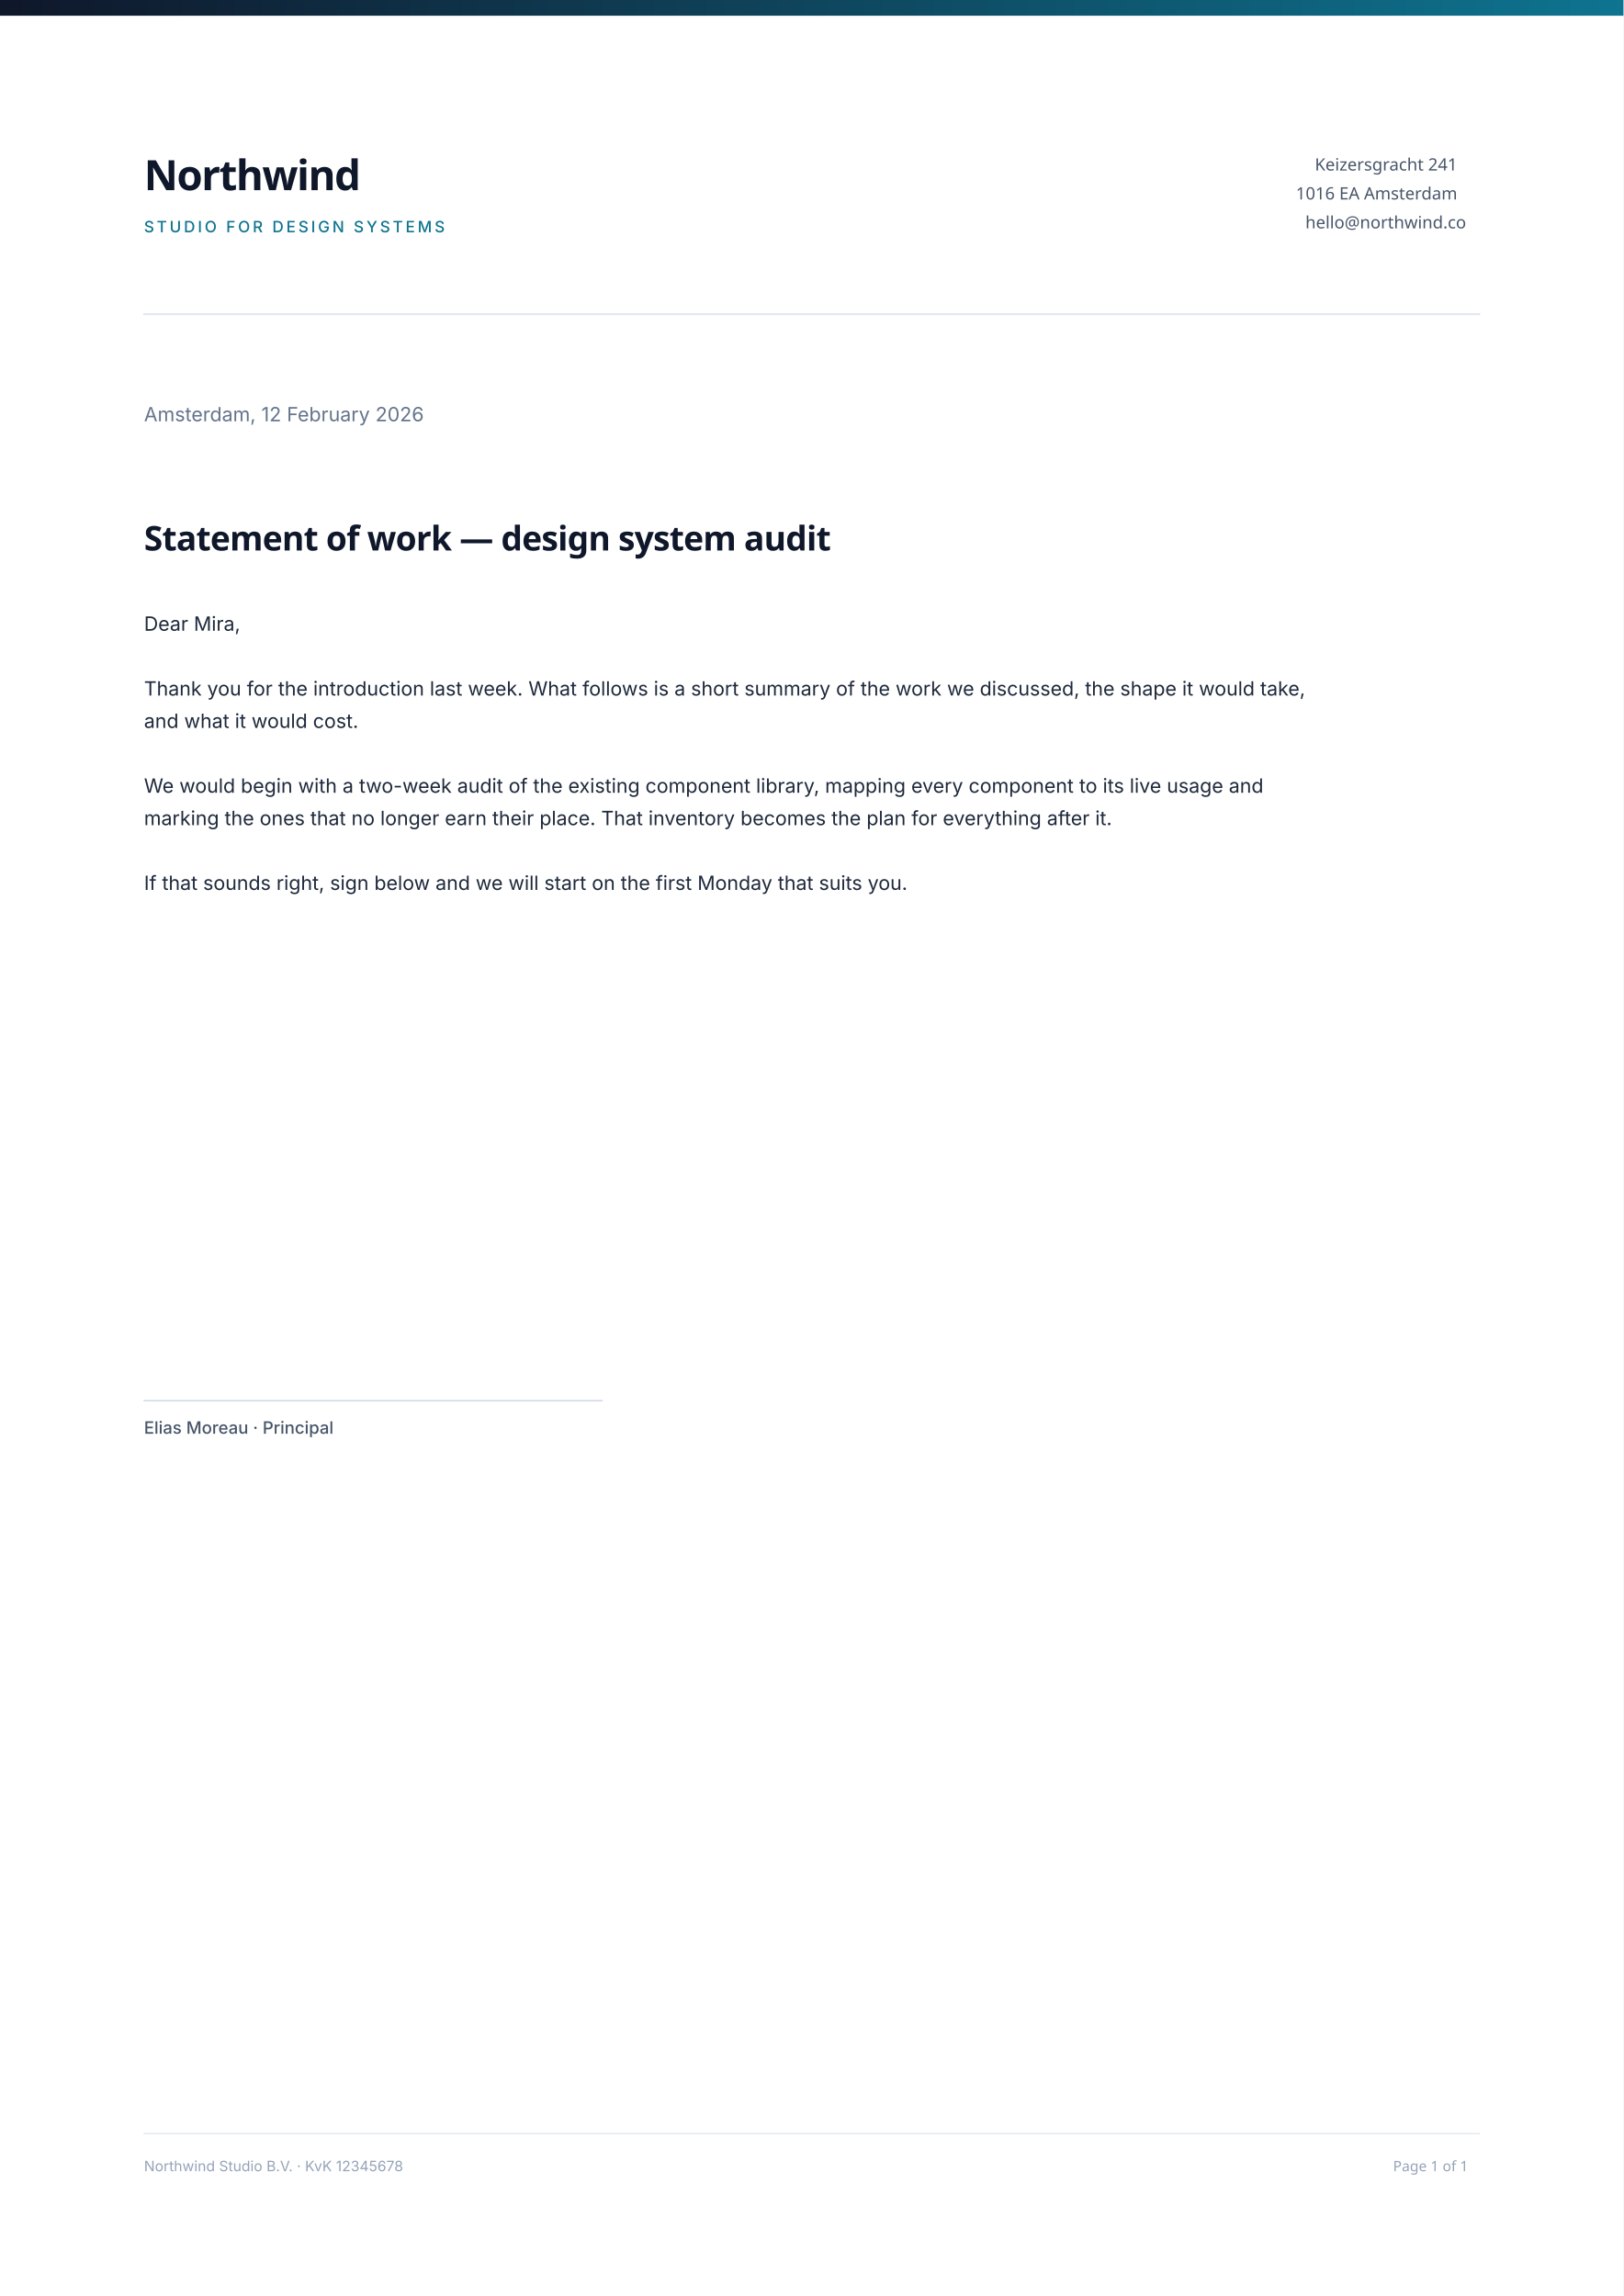
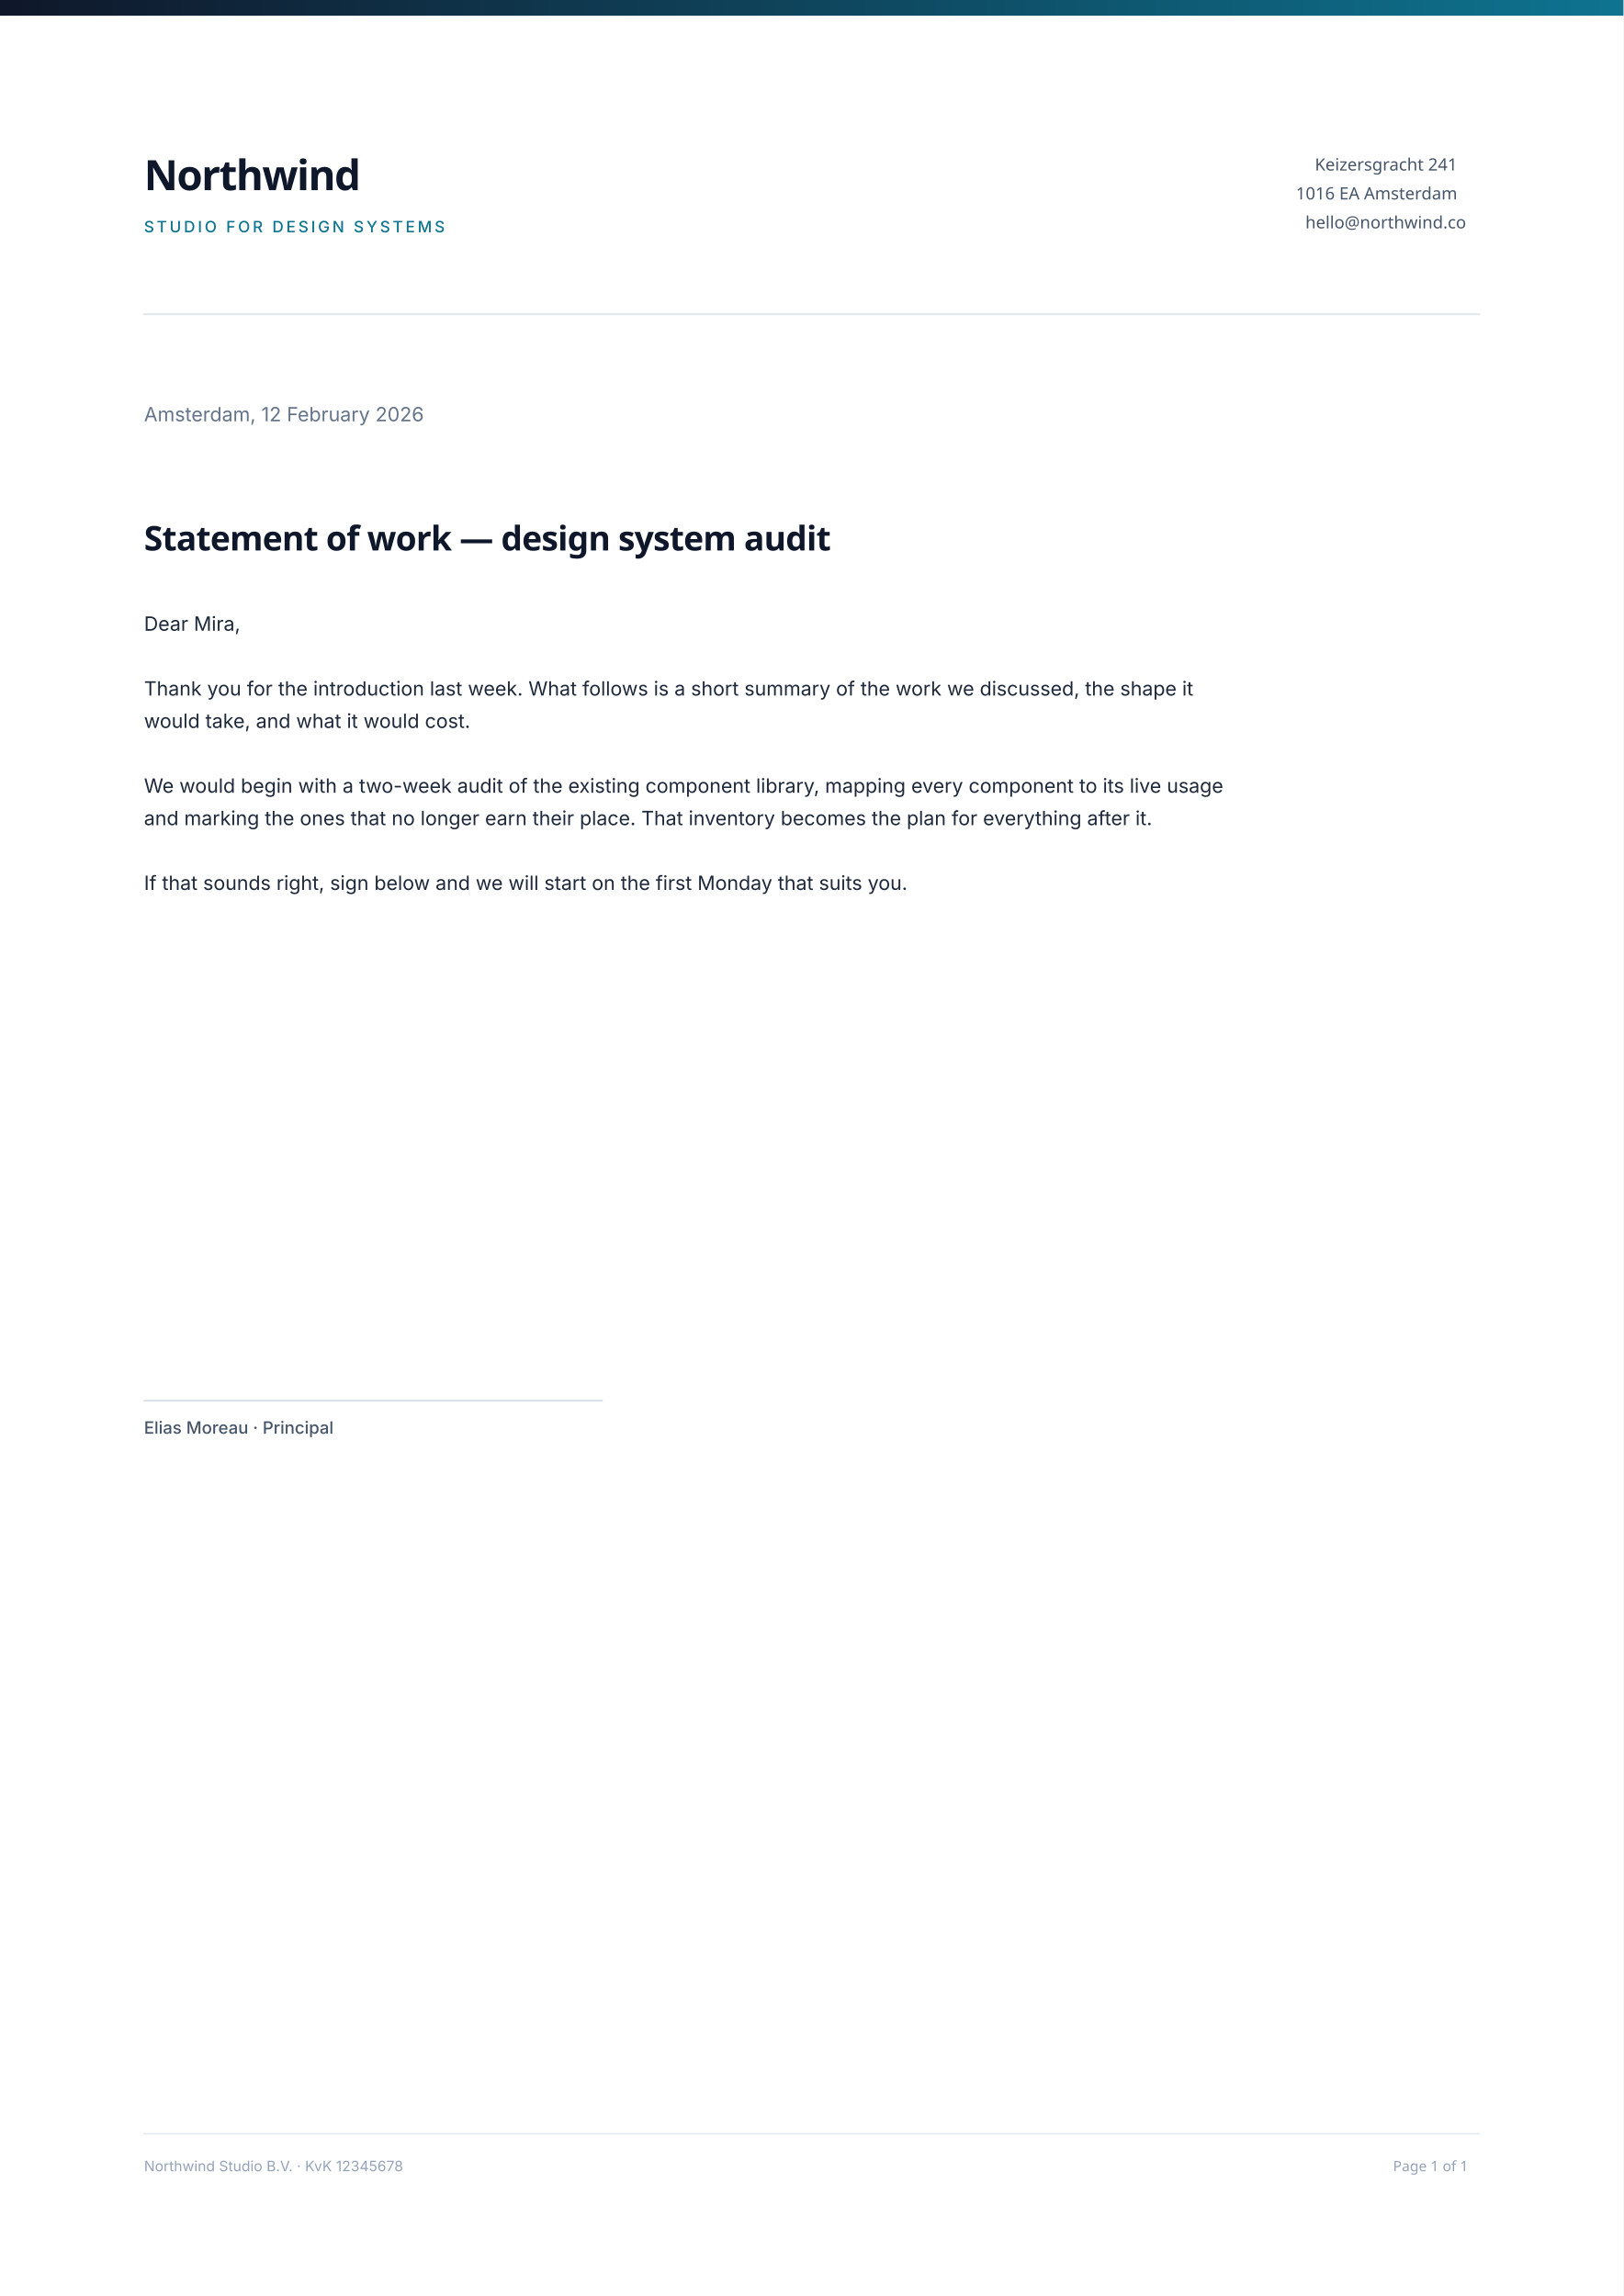
<svg xmlns="http://www.w3.org/2000/svg" viewBox="0 0 2480 3508" width="2480" height="3508">
  <defs>
    <linearGradient id="grad-0" x1="0%" y1="50%" x2="100%" y2="50%">
      <stop offset="0" stop-color="#0f172a" />
      <stop offset="1" stop-color="#0e7490" />
    </linearGradient>
  </defs>
  <rect x="0" y="0" width="2480" height="3508" fill="#ffffff" />
  <rect x="0" y="0" width="2480" height="24" fill="url(#grad-0)" />
  <text x="220" y="240" font-family="'Space Grotesk', ui-sans-serif, system-ui, sans-serif" font-size="64" font-weight="700" letter-spacing="-2" text-anchor="start" fill="#0f172a" xml:space="preserve">
    <tspan x="220" y="290.56">Northwind</tspan>
  </text>
  <text x="220" y="336" font-family="Inter, ui-sans-serif, system-ui, sans-serif" font-size="24" font-weight="500" letter-spacing="4" text-anchor="start" fill="#0e7490" xml:space="preserve">
    <tspan x="220" y="354.96">STUDIO FOR DESIGN SYSTEMS</tspan>
  </text>
  <text x="1500" y="240" font-family="'JetBrains Mono', ui-sans-serif, system-ui, sans-serif" font-size="26" font-weight="400" text-anchor="end" fill="#475569" xml:space="preserve">
    <tspan x="2260" y="260.54">Keizersgracht 241</tspan>
    <tspan x="2260" y="304.74">1016 EA Amsterdam</tspan>
    <tspan x="2260" y="348.94">hello@northwind.co</tspan>
  </text>
  <line x1="220" y1="480" x2="2260" y2="480" stroke-linecap="round" stroke="#e2e8f0" stroke-width="3" />
  <text x="220" y="620" font-family="Inter, ui-sans-serif, system-ui, sans-serif" font-size="30" font-weight="400" text-anchor="start" fill="#64748b" xml:space="preserve">
    <tspan x="220" y="643.7">Amsterdam, 12 February 2026</tspan>
  </text>
  <text x="220" y="800" font-family="'Space Grotesk', ui-sans-serif, system-ui, sans-serif" font-size="52" font-weight="700" letter-spacing="-1" text-anchor="start" fill="#0f172a" xml:space="preserve">
    <tspan x="220" y="841.08">Statement of work — design system audit</tspan>
  </text>
  <text x="220" y="940" font-family="Inter, ui-sans-serif, system-ui, sans-serif" font-size="30" font-weight="400" text-anchor="start" fill="#1e293b" xml:space="preserve">
    <tspan x="220" y="963.7">Dear Mira,</tspan>
    <tspan x="220" y="1013.2" />
-     <tspan x="220" y="1062.7">Thank you for the introduction last week. What follows is a short summary of the work we discussed, the shape it would take,</tspan>
-     <tspan x="220" y="1112.2">and what it would cost.</tspan>
+     <tspan x="220" y="1062.7">Thank you for the introduction last week. What follows is a short summary of the work we discussed, the shape it</tspan>
+     <tspan x="220" y="1112.2">would take, and what it would cost.</tspan>
    <tspan x="220" y="1161.7" />
-     <tspan x="220" y="1211.2">We would begin with a two-week audit of the existing component library, mapping every component to its live usage and</tspan>
-     <tspan x="220" y="1260.7">marking the ones that no longer earn their place. That inventory becomes the plan for everything after it.</tspan>
+     <tspan x="220" y="1211.2">We would begin with a two-week audit of the existing component library, mapping every component to its live usage</tspan>
+     <tspan x="220" y="1260.7">and marking the ones that no longer earn their place. That inventory becomes the plan for everything after it.</tspan>
    <tspan x="220" y="1310.2" />
    <tspan x="220" y="1359.7">If that sounds right, sign below and we will start on the first Monday that suits you.</tspan>
  </text>
  <line x1="220" y1="2140" x2="920" y2="2140" stroke-linecap="round" stroke="#cbd5e1" stroke-width="2" />
  <text x="220" y="2170" font-family="Inter, ui-sans-serif, system-ui, sans-serif" font-size="26" font-weight="500" text-anchor="start" fill="#475569" xml:space="preserve">
    <tspan x="220" y="2190.54">Elias Moreau · Principal</tspan>
  </text>
  <line x1="220" y1="3260" x2="2260" y2="3260" stroke-linecap="round" stroke="#e2e8f0" stroke-width="2" />
  <text x="220" y="3300" font-family="Inter, ui-sans-serif, system-ui, sans-serif" font-size="22" font-weight="400" text-anchor="start" fill="#94a3b8" xml:space="preserve">
    <tspan x="220" y="3317.38">Northwind Studio B.V. · KvK 12345678</tspan>
  </text>
  <text x="1900" y="3300" font-family="'JetBrains Mono', ui-sans-serif, system-ui, sans-serif" font-size="22" font-weight="400" text-anchor="end" fill="#94a3b8" xml:space="preserve">
    <tspan x="2260" y="3317.38">Page 1 of 1</tspan>
  </text>
</svg>
